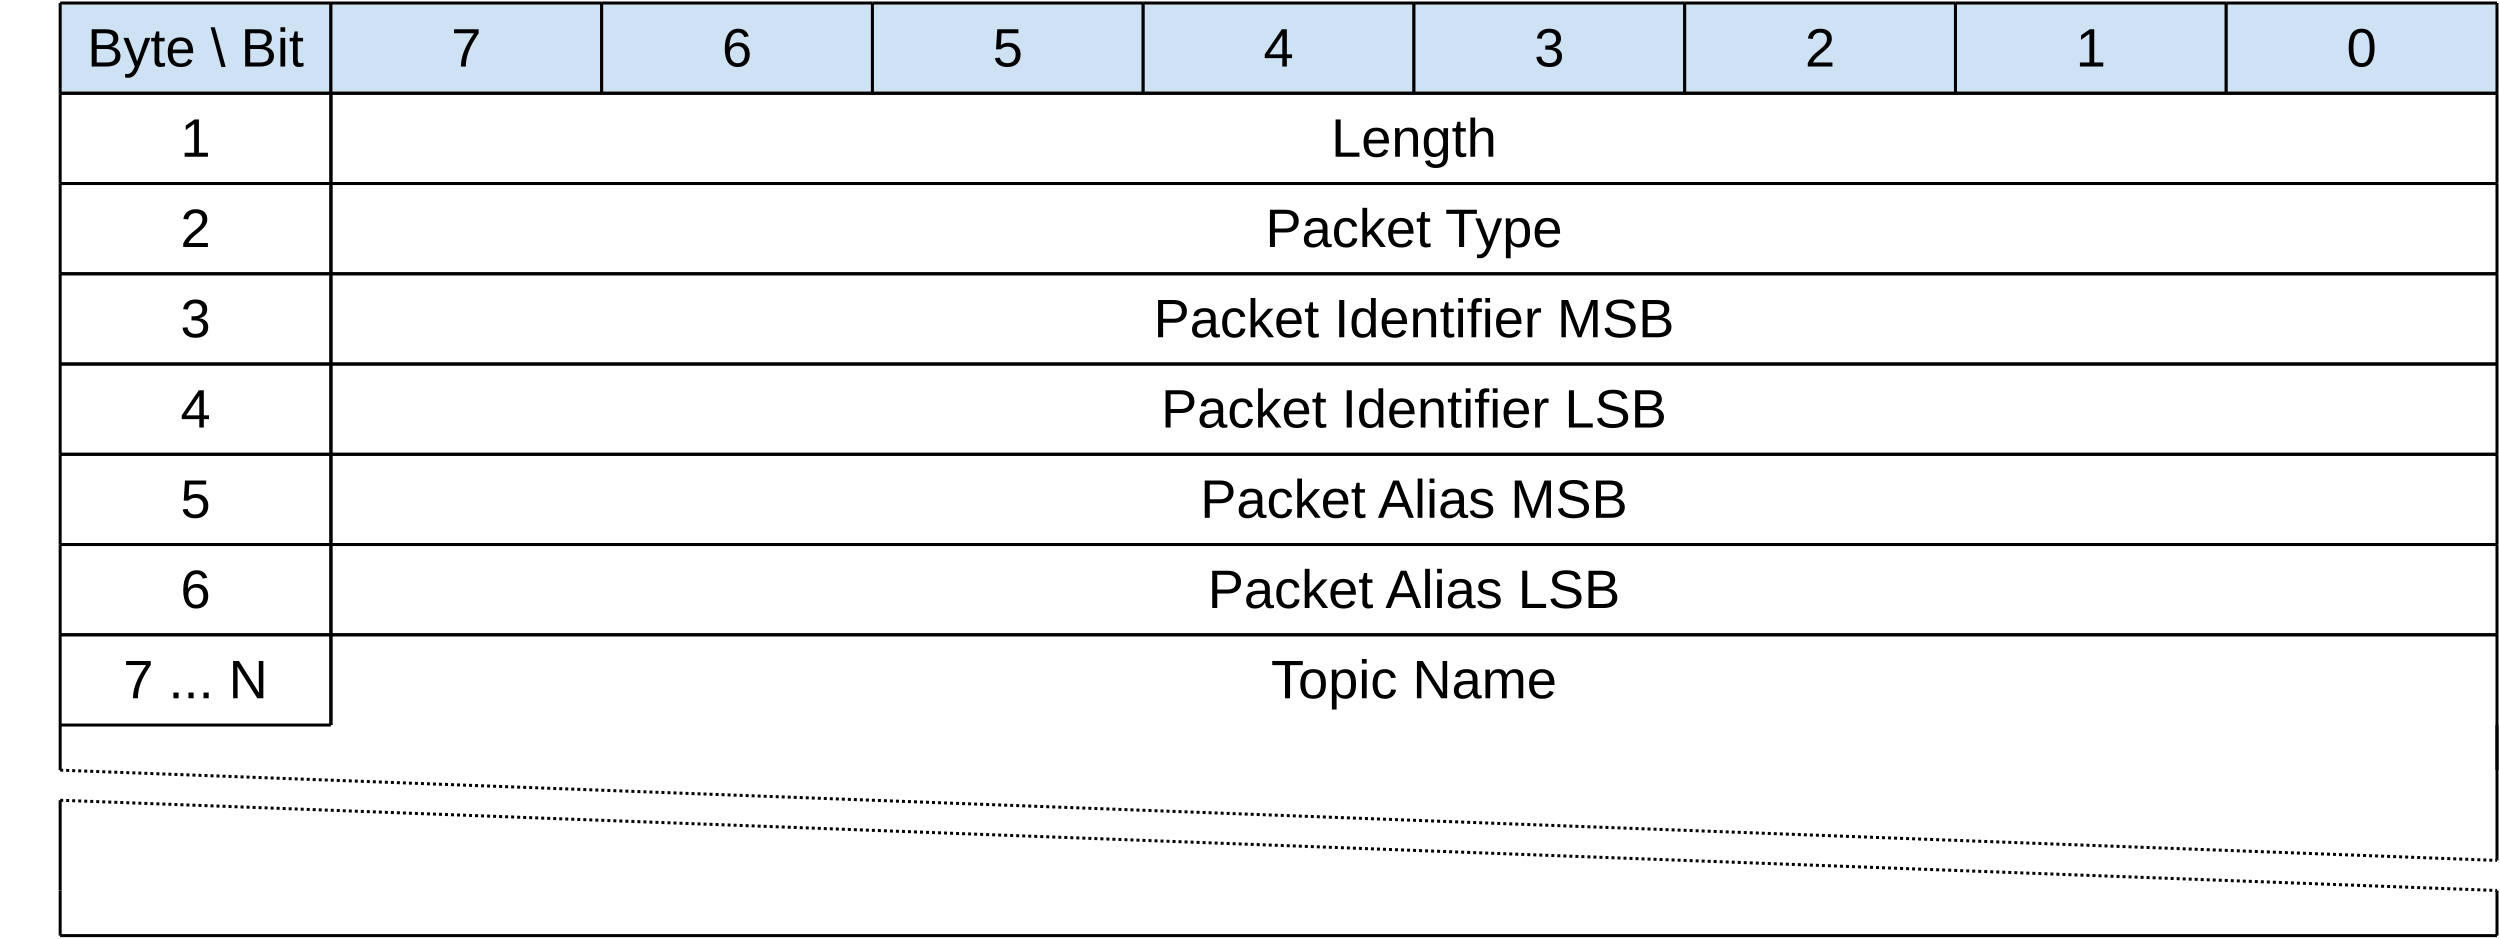
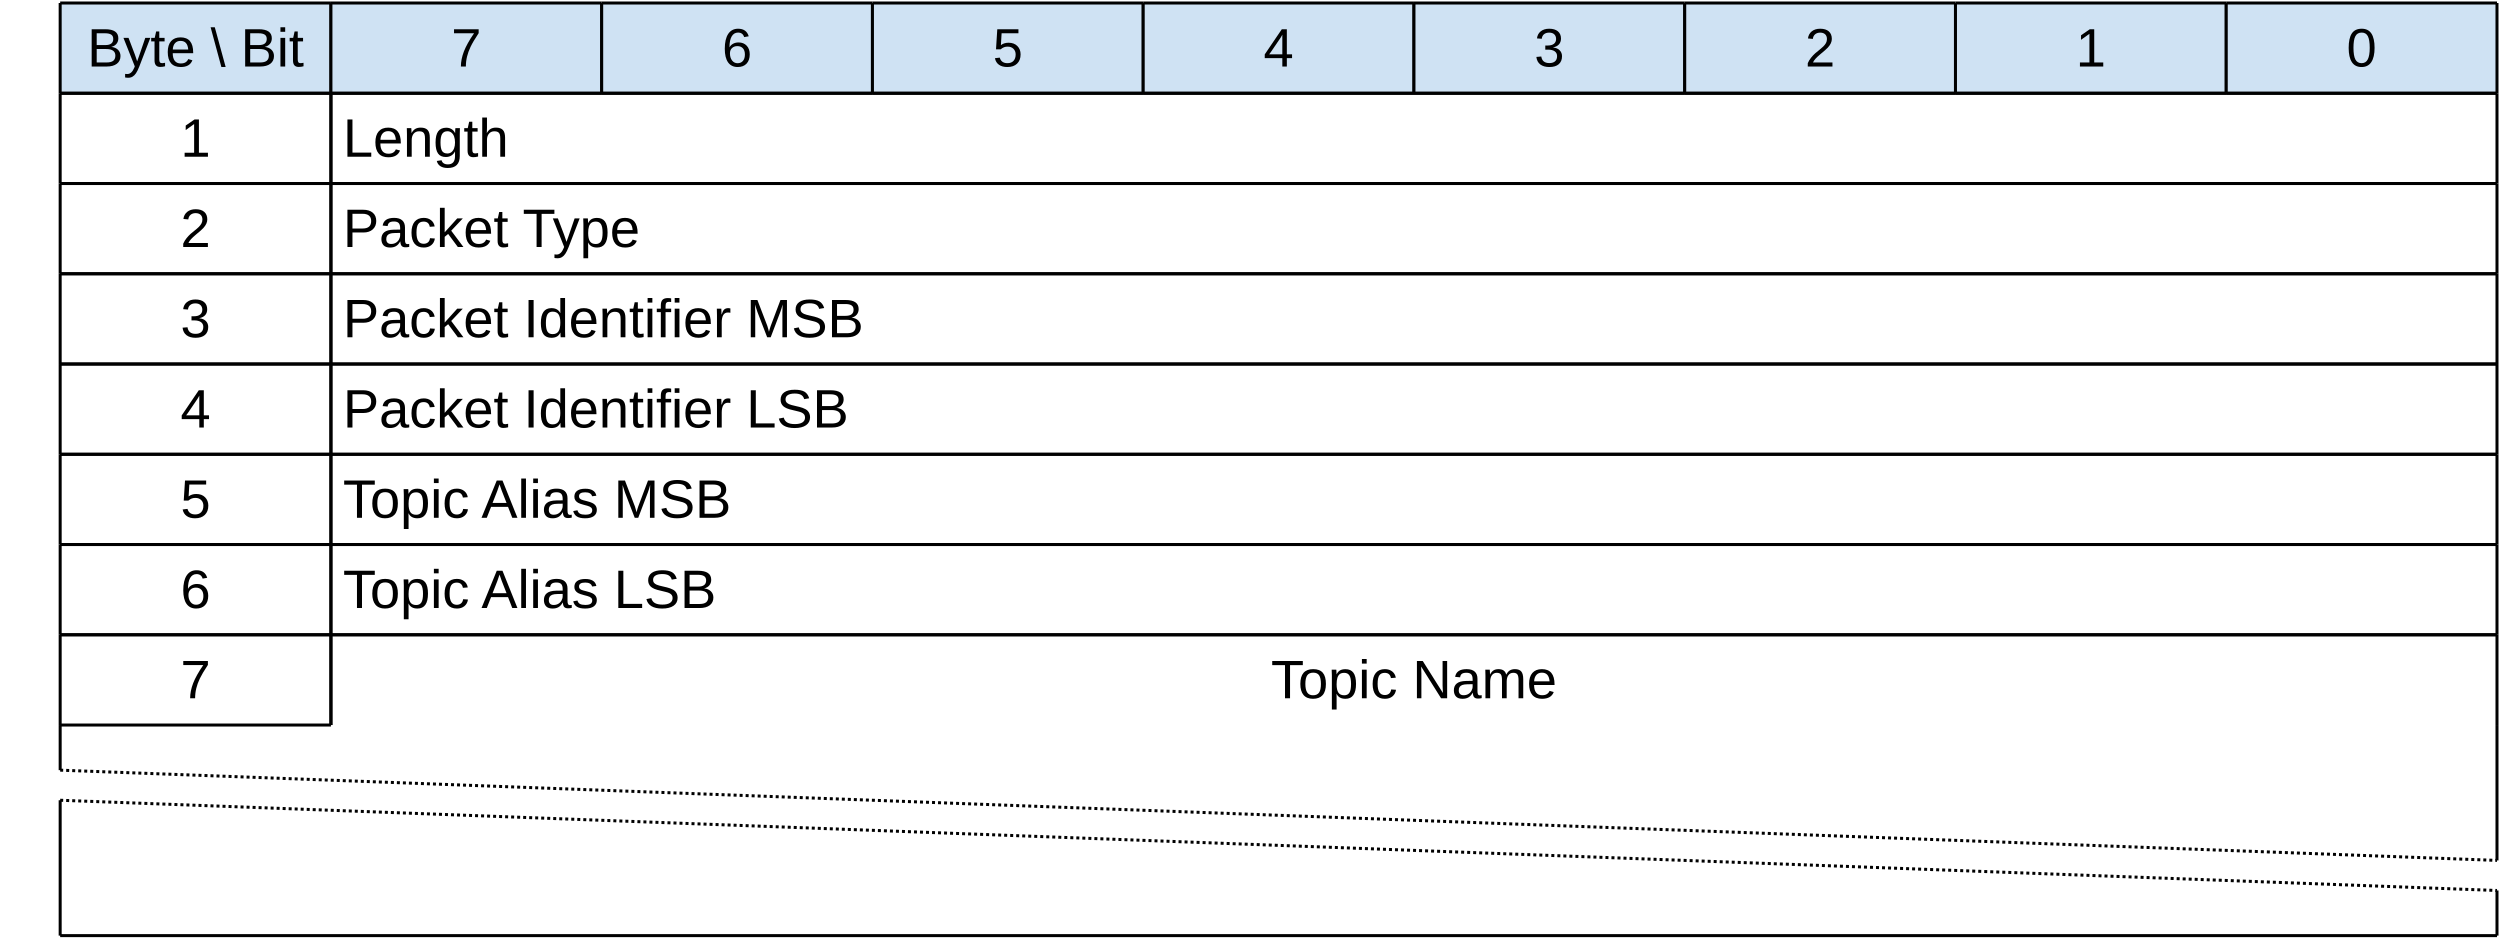
<svg xmlns="http://www.w3.org/2000/svg" version="1.0" width="831" height="312" viewBox="0 0 831 312">
  <rect x="20" y="1" height="30" width="90" fill="#cfe2f3" />
  <line x1="20" y1="1" x2="110" y2="1" stroke="#000000" stroke-width="1" />
  <line x1="20" y1="31" x2="110" y2="31" stroke="#000000" stroke-width="1" />
  <line x1="110" y1="1" x2="110" y2="31" stroke="#000000" stroke-width="1" />
  <line x1="20" y1="1" x2="20" y2="31" stroke="#000000" stroke-width="1" />
  <text font-size="18" font-family="Arial" x="65" y="17" text-anchor="middle" dominant-baseline="middle">Byte \ Bit</text>
  <rect x="110" y="1" height="30" width="90" fill="#cfe2f3" />
  <line x1="110" y1="1" x2="200" y2="1" stroke="#000000" stroke-width="1" />
  <line x1="110" y1="31" x2="200" y2="31" stroke="#000000" stroke-width="1" />
  <line x1="200" y1="1" x2="200" y2="31" stroke="#000000" stroke-width="1" />
  <line x1="110" y1="1" x2="110" y2="31" stroke="#000000" stroke-width="1" />
  <text font-size="18" font-family="Arial" x="155" y="17" text-anchor="middle" dominant-baseline="middle">7</text>
  <rect x="200" y="1" height="30" width="90" fill="#cfe2f3" />
  <line x1="200" y1="1" x2="290" y2="1" stroke="#000000" stroke-width="1" />
  <line x1="200" y1="31" x2="290" y2="31" stroke="#000000" stroke-width="1" />
  <line x1="290" y1="1" x2="290" y2="31" stroke="#000000" stroke-width="1" />
  <line x1="200" y1="1" x2="200" y2="31" stroke="#000000" stroke-width="1" />
  <text font-size="18" font-family="Arial" x="245" y="17" text-anchor="middle" dominant-baseline="middle">6</text>
  <rect x="290" y="1" height="30" width="90" fill="#cfe2f3" />
  <line x1="290" y1="1" x2="380" y2="1" stroke="#000000" stroke-width="1" />
  <line x1="290" y1="31" x2="380" y2="31" stroke="#000000" stroke-width="1" />
  <line x1="380" y1="1" x2="380" y2="31" stroke="#000000" stroke-width="1" />
  <line x1="290" y1="1" x2="290" y2="31" stroke="#000000" stroke-width="1" />
  <text font-size="18" font-family="Arial" x="335" y="17" text-anchor="middle" dominant-baseline="middle">5</text>
  <rect x="380" y="1" height="30" width="90" fill="#cfe2f3" />
  <line x1="380" y1="1" x2="470" y2="1" stroke="#000000" stroke-width="1" />
  <line x1="380" y1="31" x2="470" y2="31" stroke="#000000" stroke-width="1" />
  <line x1="470" y1="1" x2="470" y2="31" stroke="#000000" stroke-width="1" />
  <line x1="380" y1="1" x2="380" y2="31" stroke="#000000" stroke-width="1" />
  <text font-size="18" font-family="Arial" x="425" y="17" text-anchor="middle" dominant-baseline="middle">4</text>
  <rect x="470" y="1" height="30" width="90" fill="#cfe2f3" />
  <line x1="470" y1="1" x2="560" y2="1" stroke="#000000" stroke-width="1" />
  <line x1="470" y1="31" x2="560" y2="31" stroke="#000000" stroke-width="1" />
  <line x1="560" y1="1" x2="560" y2="31" stroke="#000000" stroke-width="1" />
  <line x1="470" y1="1" x2="470" y2="31" stroke="#000000" stroke-width="1" />
  <text font-size="18" font-family="Arial" x="515" y="17" text-anchor="middle" dominant-baseline="middle">3</text>
  <rect x="560" y="1" height="30" width="90" fill="#cfe2f3" />
  <line x1="560" y1="1" x2="650" y2="1" stroke="#000000" stroke-width="1" />
  <line x1="560" y1="31" x2="650" y2="31" stroke="#000000" stroke-width="1" />
  <line x1="650" y1="1" x2="650" y2="31" stroke="#000000" stroke-width="1" />
  <line x1="560" y1="1" x2="560" y2="31" stroke="#000000" stroke-width="1" />
  <text font-size="18" font-family="Arial" x="605" y="17" text-anchor="middle" dominant-baseline="middle">2</text>
  <rect x="650" y="1" height="30" width="90" fill="#cfe2f3" />
  <line x1="650" y1="1" x2="740" y2="1" stroke="#000000" stroke-width="1" />
  <line x1="650" y1="31" x2="740" y2="31" stroke="#000000" stroke-width="1" />
  <line x1="740" y1="1" x2="740" y2="31" stroke="#000000" stroke-width="1" />
  <line x1="650" y1="1" x2="650" y2="31" stroke="#000000" stroke-width="1" />
  <text font-size="18" font-family="Arial" x="695" y="17" text-anchor="middle" dominant-baseline="middle">1</text>
  <rect x="740" y="1" height="30" width="90" fill="#cfe2f3" />
  <line x1="740" y1="1" x2="830" y2="1" stroke="#000000" stroke-width="1" />
  <line x1="740" y1="31" x2="830" y2="31" stroke="#000000" stroke-width="1" />
  <line x1="830" y1="1" x2="830" y2="31" stroke="#000000" stroke-width="1" />
  <line x1="740" y1="1" x2="740" y2="31" stroke="#000000" stroke-width="1" />
  <text font-size="18" font-family="Arial" x="785" y="17" text-anchor="middle" dominant-baseline="middle">0</text>
  <text font-size="18" font-family="Arial" x="15" y="16" text-anchor="end"> </text>
  <text font-size="18" font-family="Arial" x="15" y="46" text-anchor="end"> </text>
  <line x1="20" y1="31" x2="110" y2="31" stroke="#000000" stroke-width="1" />
  <line x1="20" y1="61" x2="110" y2="61" stroke="#000000" stroke-width="1" />
  <line x1="110" y1="31" x2="110" y2="61" stroke="#000000" stroke-width="1" />
  <line x1="20" y1="31" x2="20" y2="61" stroke="#000000" stroke-width="1" />
  <text font-size="18" font-family="Arial" x="65" y="47" text-anchor="middle" dominant-baseline="middle">1</text>
  <line x1="110" y1="31" x2="830" y2="31" stroke="#000000" stroke-width="1" />
  <line x1="110" y1="61" x2="830" y2="61" stroke="#000000" stroke-width="1" />
  <line x1="830" y1="31" x2="830" y2="61" stroke="#000000" stroke-width="1" />
  <line x1="110" y1="31" x2="110" y2="61" stroke="#000000" stroke-width="1" />
-   <text font-size="18" font-family="Arial" x="470" y="47" text-anchor="middle" dominant-baseline="middle">Length</text>
+   <text font-size="18" font-family="Arial" x="114" y="47" text-anchor="start" dominant-baseline="middle">Length</text>
  <text font-size="18" font-family="Arial" x="15" y="76" text-anchor="end"> </text>
  <line x1="20" y1="61" x2="110" y2="61" stroke="#000000" stroke-width="1" />
  <line x1="20" y1="91" x2="110" y2="91" stroke="#000000" stroke-width="1" />
  <line x1="110" y1="61" x2="110" y2="91" stroke="#000000" stroke-width="1" />
  <line x1="20" y1="61" x2="20" y2="91" stroke="#000000" stroke-width="1" />
  <text font-size="18" font-family="Arial" x="65" y="77" text-anchor="middle" dominant-baseline="middle">2</text>
  <line x1="110" y1="61" x2="830" y2="61" stroke="#000000" stroke-width="1" />
  <line x1="110" y1="91" x2="830" y2="91" stroke="#000000" stroke-width="1" />
  <line x1="830" y1="61" x2="830" y2="91" stroke="#000000" stroke-width="1" />
  <line x1="110" y1="61" x2="110" y2="91" stroke="#000000" stroke-width="1" />
-   <text font-size="18" font-family="Arial" x="470" y="77" text-anchor="middle" dominant-baseline="middle">Packet Type</text>
+   <text font-size="18" font-family="Arial" x="114" y="77" text-anchor="start" dominant-baseline="middle">Packet Type</text>
  <text font-size="18" font-family="Arial" x="15" y="106" text-anchor="end"> </text>
  <line x1="20" y1="91" x2="110" y2="91" stroke="#000000" stroke-width="1" />
  <line x1="20" y1="121" x2="110" y2="121" stroke="#000000" stroke-width="1" />
  <line x1="110" y1="91" x2="110" y2="121" stroke="#000000" stroke-width="1" />
  <line x1="20" y1="91" x2="20" y2="121" stroke="#000000" stroke-width="1" />
  <text font-size="18" font-family="Arial" x="65" y="107" text-anchor="middle" dominant-baseline="middle">3</text>
  <line x1="110" y1="91" x2="830" y2="91" stroke="#000000" stroke-width="1" />
  <line x1="110" y1="121" x2="830" y2="121" stroke="#000000" stroke-width="1" />
  <line x1="830" y1="91" x2="830" y2="121" stroke="#000000" stroke-width="1" />
  <line x1="110" y1="91" x2="110" y2="121" stroke="#000000" stroke-width="1" />
-   <text font-size="18" font-family="Arial" x="470" y="107" text-anchor="middle" dominant-baseline="middle">Packet Identifier MSB</text>
+   <text font-size="18" font-family="Arial" x="114" y="107" text-anchor="start" dominant-baseline="middle">Packet Identifier MSB</text>
  <text font-size="18" font-family="Arial" x="15" y="136" text-anchor="end"> </text>
  <line x1="20" y1="121" x2="110" y2="121" stroke="#000000" stroke-width="1" />
  <line x1="20" y1="151" x2="110" y2="151" stroke="#000000" stroke-width="1" />
  <line x1="110" y1="121" x2="110" y2="151" stroke="#000000" stroke-width="1" />
  <line x1="20" y1="121" x2="20" y2="151" stroke="#000000" stroke-width="1" />
  <text font-size="18" font-family="Arial" x="65" y="137" text-anchor="middle" dominant-baseline="middle">4</text>
  <line x1="110" y1="121" x2="830" y2="121" stroke="#000000" stroke-width="1" />
  <line x1="110" y1="151" x2="830" y2="151" stroke="#000000" stroke-width="1" />
  <line x1="830" y1="121" x2="830" y2="151" stroke="#000000" stroke-width="1" />
  <line x1="110" y1="121" x2="110" y2="151" stroke="#000000" stroke-width="1" />
-   <text font-size="18" font-family="Arial" x="470" y="137" text-anchor="middle" dominant-baseline="middle">Packet Identifier LSB</text>
+   <text font-size="18" font-family="Arial" x="114" y="137" text-anchor="start" dominant-baseline="middle">Packet Identifier LSB</text>
  <text font-size="18" font-family="Arial" x="15" y="166" text-anchor="end"> </text>
  <line x1="20" y1="151" x2="110" y2="151" stroke="#000000" stroke-width="1" />
  <line x1="20" y1="181" x2="110" y2="181" stroke="#000000" stroke-width="1" />
  <line x1="110" y1="151" x2="110" y2="181" stroke="#000000" stroke-width="1" />
  <line x1="20" y1="151" x2="20" y2="181" stroke="#000000" stroke-width="1" />
  <text font-size="18" font-family="Arial" x="65" y="167" text-anchor="middle" dominant-baseline="middle">5</text>
  <line x1="110" y1="151" x2="830" y2="151" stroke="#000000" stroke-width="1" />
  <line x1="110" y1="181" x2="830" y2="181" stroke="#000000" stroke-width="1" />
  <line x1="830" y1="151" x2="830" y2="181" stroke="#000000" stroke-width="1" />
  <line x1="110" y1="151" x2="110" y2="181" stroke="#000000" stroke-width="1" />
-   <text font-size="18" font-family="Arial" x="470" y="167" text-anchor="middle" dominant-baseline="middle">Packet Alias MSB</text>
+   <text font-size="18" font-family="Arial" x="114" y="167" text-anchor="start" dominant-baseline="middle">Topic Alias MSB</text>
  <text font-size="18" font-family="Arial" x="15" y="196" text-anchor="end"> </text>
  <line x1="20" y1="181" x2="110" y2="181" stroke="#000000" stroke-width="1" />
  <line x1="20" y1="211" x2="110" y2="211" stroke="#000000" stroke-width="1" />
  <line x1="110" y1="181" x2="110" y2="211" stroke="#000000" stroke-width="1" />
  <line x1="20" y1="181" x2="20" y2="211" stroke="#000000" stroke-width="1" />
  <text font-size="18" font-family="Arial" x="65" y="197" text-anchor="middle" dominant-baseline="middle">6</text>
  <line x1="110" y1="181" x2="830" y2="181" stroke="#000000" stroke-width="1" />
  <line x1="110" y1="211" x2="830" y2="211" stroke="#000000" stroke-width="1" />
  <line x1="830" y1="181" x2="830" y2="211" stroke="#000000" stroke-width="1" />
  <line x1="110" y1="181" x2="110" y2="211" stroke="#000000" stroke-width="1" />
-   <text font-size="18" font-family="Arial" x="470" y="197" text-anchor="middle" dominant-baseline="middle">Packet Alias LSB</text>
+   <text font-size="18" font-family="Arial" x="114" y="197" text-anchor="start" dominant-baseline="middle">Topic Alias LSB</text>
  <text font-size="18" font-family="Arial" x="15" y="226" text-anchor="end"> </text>
  <line x1="20" y1="211" x2="110" y2="211" stroke="#000000" stroke-width="1" />
  <line x1="20" y1="241" x2="110" y2="241" stroke="#000000" stroke-width="1" />
  <line x1="110" y1="211" x2="110" y2="241" stroke="#000000" stroke-width="1" />
  <line x1="20" y1="211" x2="20" y2="241" stroke="#000000" stroke-width="1" />
-   <text font-size="18" font-family="Arial" x="65" y="227" text-anchor="middle" dominant-baseline="middle">7 ... N</text>
+   <text font-size="18" font-family="Arial" x="65" y="227" text-anchor="middle" dominant-baseline="middle">7</text>
  <line x1="110" y1="211" x2="830" y2="211" stroke="#000000" stroke-width="1" />
  <line x1="830" y1="211" x2="830" y2="241" stroke="#000000" stroke-width="1" />
  <line x1="110" y1="211" x2="110" y2="241" stroke="#000000" stroke-width="1" />
  <text font-size="18" font-family="Arial" x="470" y="227" text-anchor="middle" dominant-baseline="middle">Topic Name</text>
  <text font-size="18" font-family="Arial" x="15" y="256" text-anchor="end"> </text>
  <line x1="20" y1="241" x2="20" y2="256" stroke="#000000" stroke-width="1" />
-   <line x1="830" y1="241" x2="830" y2="256" stroke="#000000" stroke-width="1" />
+   <line x1="830" y1="241" x2="830" y2="286" stroke="#000000" stroke-width="1" />
  <line stroke-dasharray="1,1" x1="20" y1="256" x2="830" y2="286" stroke="#000000" stroke-width="1" />
-   <line x1="830" y1="241" x2="830" y2="286" stroke="#000000" stroke-width="1" />
+   <line x1="20" y1="266" x2="20" y2="311" stroke="#000000" stroke-width="1" />
+   <line x1="830" y1="296" x2="830" y2="311" stroke="#000000" stroke-width="1" />
  <line stroke-dasharray="1,1" x1="20" y1="266" x2="830" y2="296" stroke="#000000" stroke-width="1" />
-   <line x1="20" y1="266" x2="20" y2="296" stroke="#000000" stroke-width="1" />
-   <line x1="20" y1="296" x2="20" y2="311" stroke="#000000" stroke-width="1" />
-   <line x1="830" y1="296" x2="830" y2="311" stroke="#000000" stroke-width="1" />
  <text font-size="18" font-family="Arial" x="15" y="326" text-anchor="end"> </text>
  <line x1="20" y1="311" x2="830" y2="311" stroke="#000000" stroke-width="1" />
</svg>
